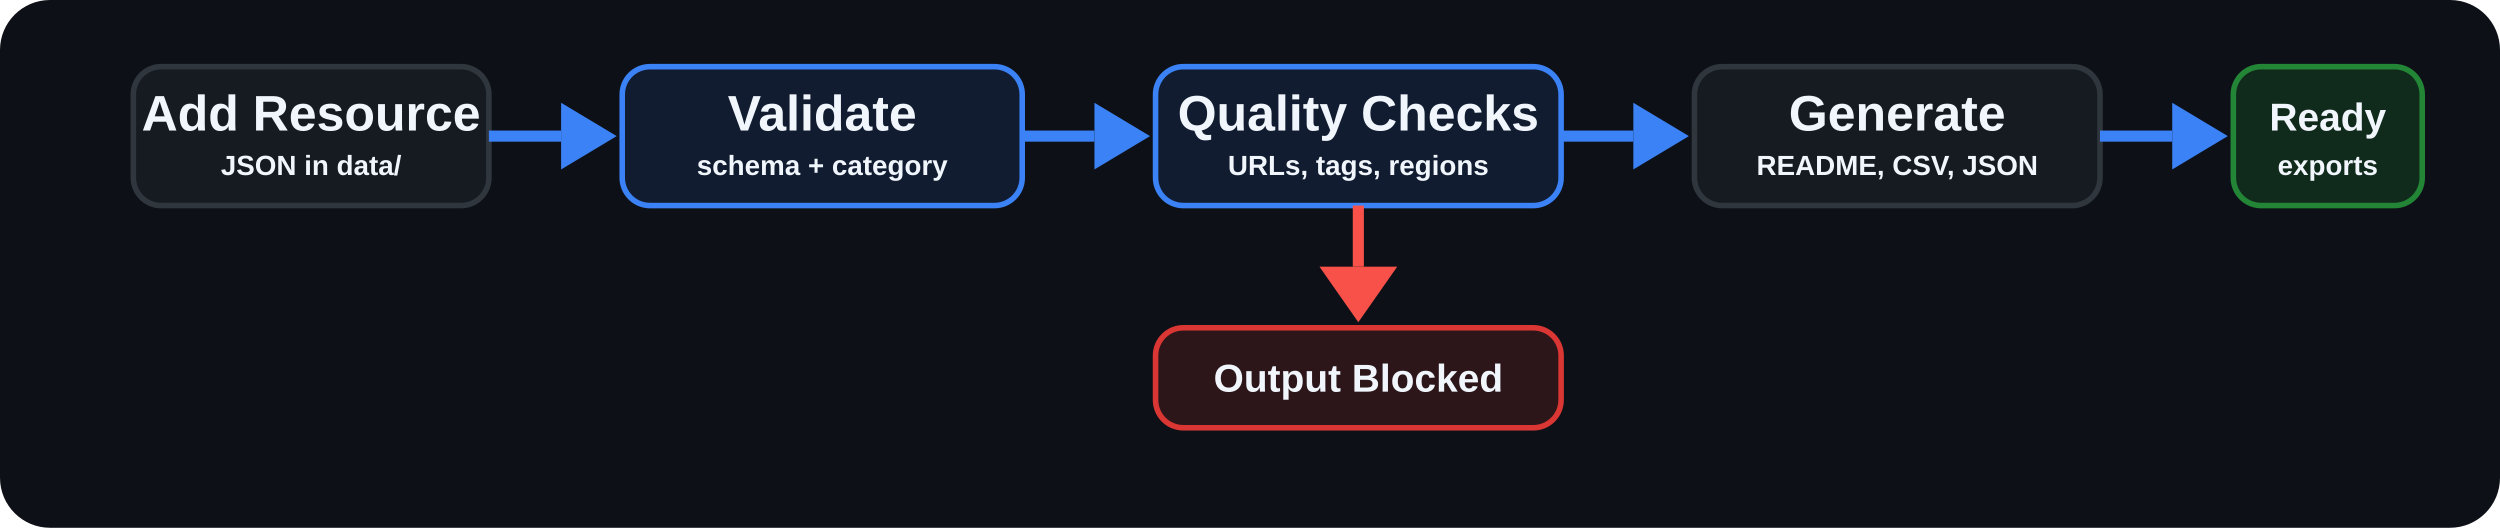
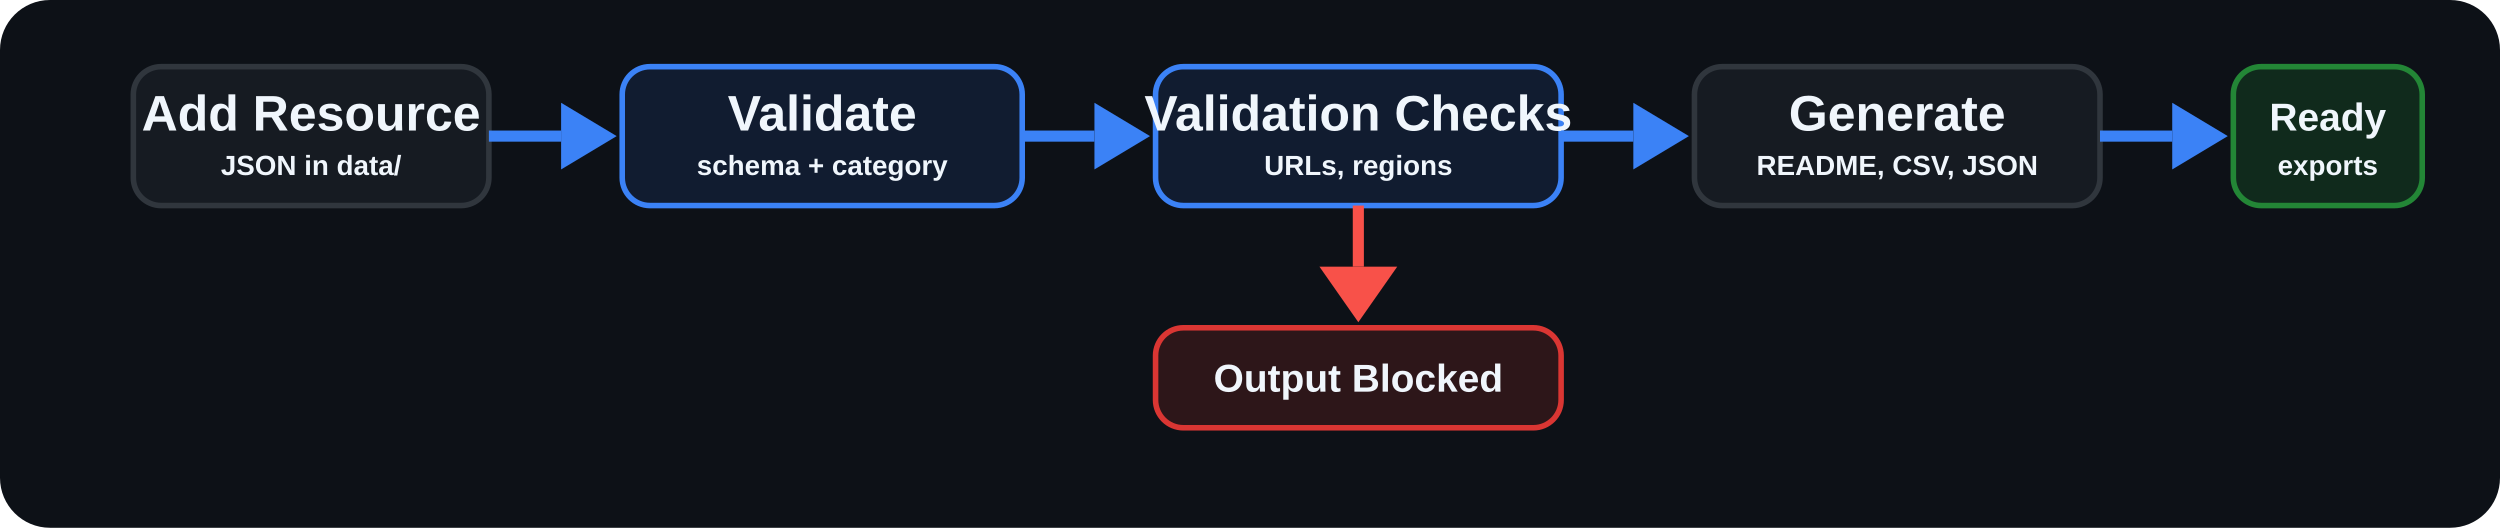
<svg xmlns="http://www.w3.org/2000/svg" width="900" height="190" viewBox="0 0 900 190" role="img" aria-labelledby="title desc">
  <rect width="900" height="190" rx="18" fill="#0D1117" />
  <g font-family="Arial, Helvetica, sans-serif" font-size="18" font-weight="600" text-anchor="middle">
    <rect x="48" y="24" width="128" height="50" rx="10" fill="#161B22" stroke="#30363D" stroke-width="2" />
    <text x="112" y="47" fill="#F0F6FC">Add Resource</text>
    <text x="112" y="63" fill="#F0F6FC" font-size="10">JSON in data/</text>
    <path d="M176 49H202" stroke="#3B82F6" stroke-width="4" />
    <path d="M202 37L222 49L202 61Z" fill="#3B82F6" />
    <rect x="224" y="24" width="144" height="50" rx="10" fill="#111C30" stroke="#3B82F6" stroke-width="2" />
    <text x="296" y="47" fill="#F0F6FC">Validate</text>
    <text x="296" y="63" fill="#F0F6FC" font-size="10">schema + category</text>
    <path d="M368 49H394" stroke="#3B82F6" stroke-width="4" />
    <path d="M394 37L414 49L394 61Z" fill="#3B82F6" />
    <rect x="416" y="24" width="146" height="50" rx="10" fill="#111C30" stroke="#3B82F6" stroke-width="2" />
-     <text x="489" y="47" fill="#F0F6FC">Quality Checks</text>
-     <text x="489" y="63" fill="#F0F6FC" font-size="10">URLs, tags, regions</text>
+     <text x="489" y="47" fill="#F0F6FC">Validation Checks</text>
+     <text x="489" y="63" fill="#F0F6FC" font-size="10">URLs, regions</text>
    <path d="M562 49H588" stroke="#3B82F6" stroke-width="4" />
    <path d="M588 37L608 49L588 61Z" fill="#3B82F6" />
    <rect x="610" y="24" width="146" height="50" rx="10" fill="#161B22" stroke="#30363D" stroke-width="2" />
    <text x="683" y="47" fill="#F0F6FC">Generate</text>
    <text x="683" y="63" fill="#F0F6FC" font-size="10">README, CSV, JSON</text>
    <path d="M756 49H782" stroke="#3B82F6" stroke-width="4" />
    <path d="M782 37L802 49L782 61Z" fill="#3B82F6" />
    <rect x="804" y="24" width="68" height="50" rx="10" fill="#102A1C" stroke="#238636" stroke-width="2" />
    <text x="838" y="47" fill="#F0F6FC" font-size="14">Ready</text>
    <text x="838" y="63" fill="#F0F6FC" font-size="10">exports</text>
    <path d="M489 74V96" stroke="#F85149" stroke-width="4" />
    <path d="M475 96L503 96L489 116Z" fill="#F85149" />
    <rect x="416" y="118" width="146" height="36" rx="10" fill="#2D1619" stroke="#DA3633" stroke-width="2" />
    <text x="489" y="141" fill="#F0F6FC" font-size="14">Output Blocked</text>
  </g>
</svg>
